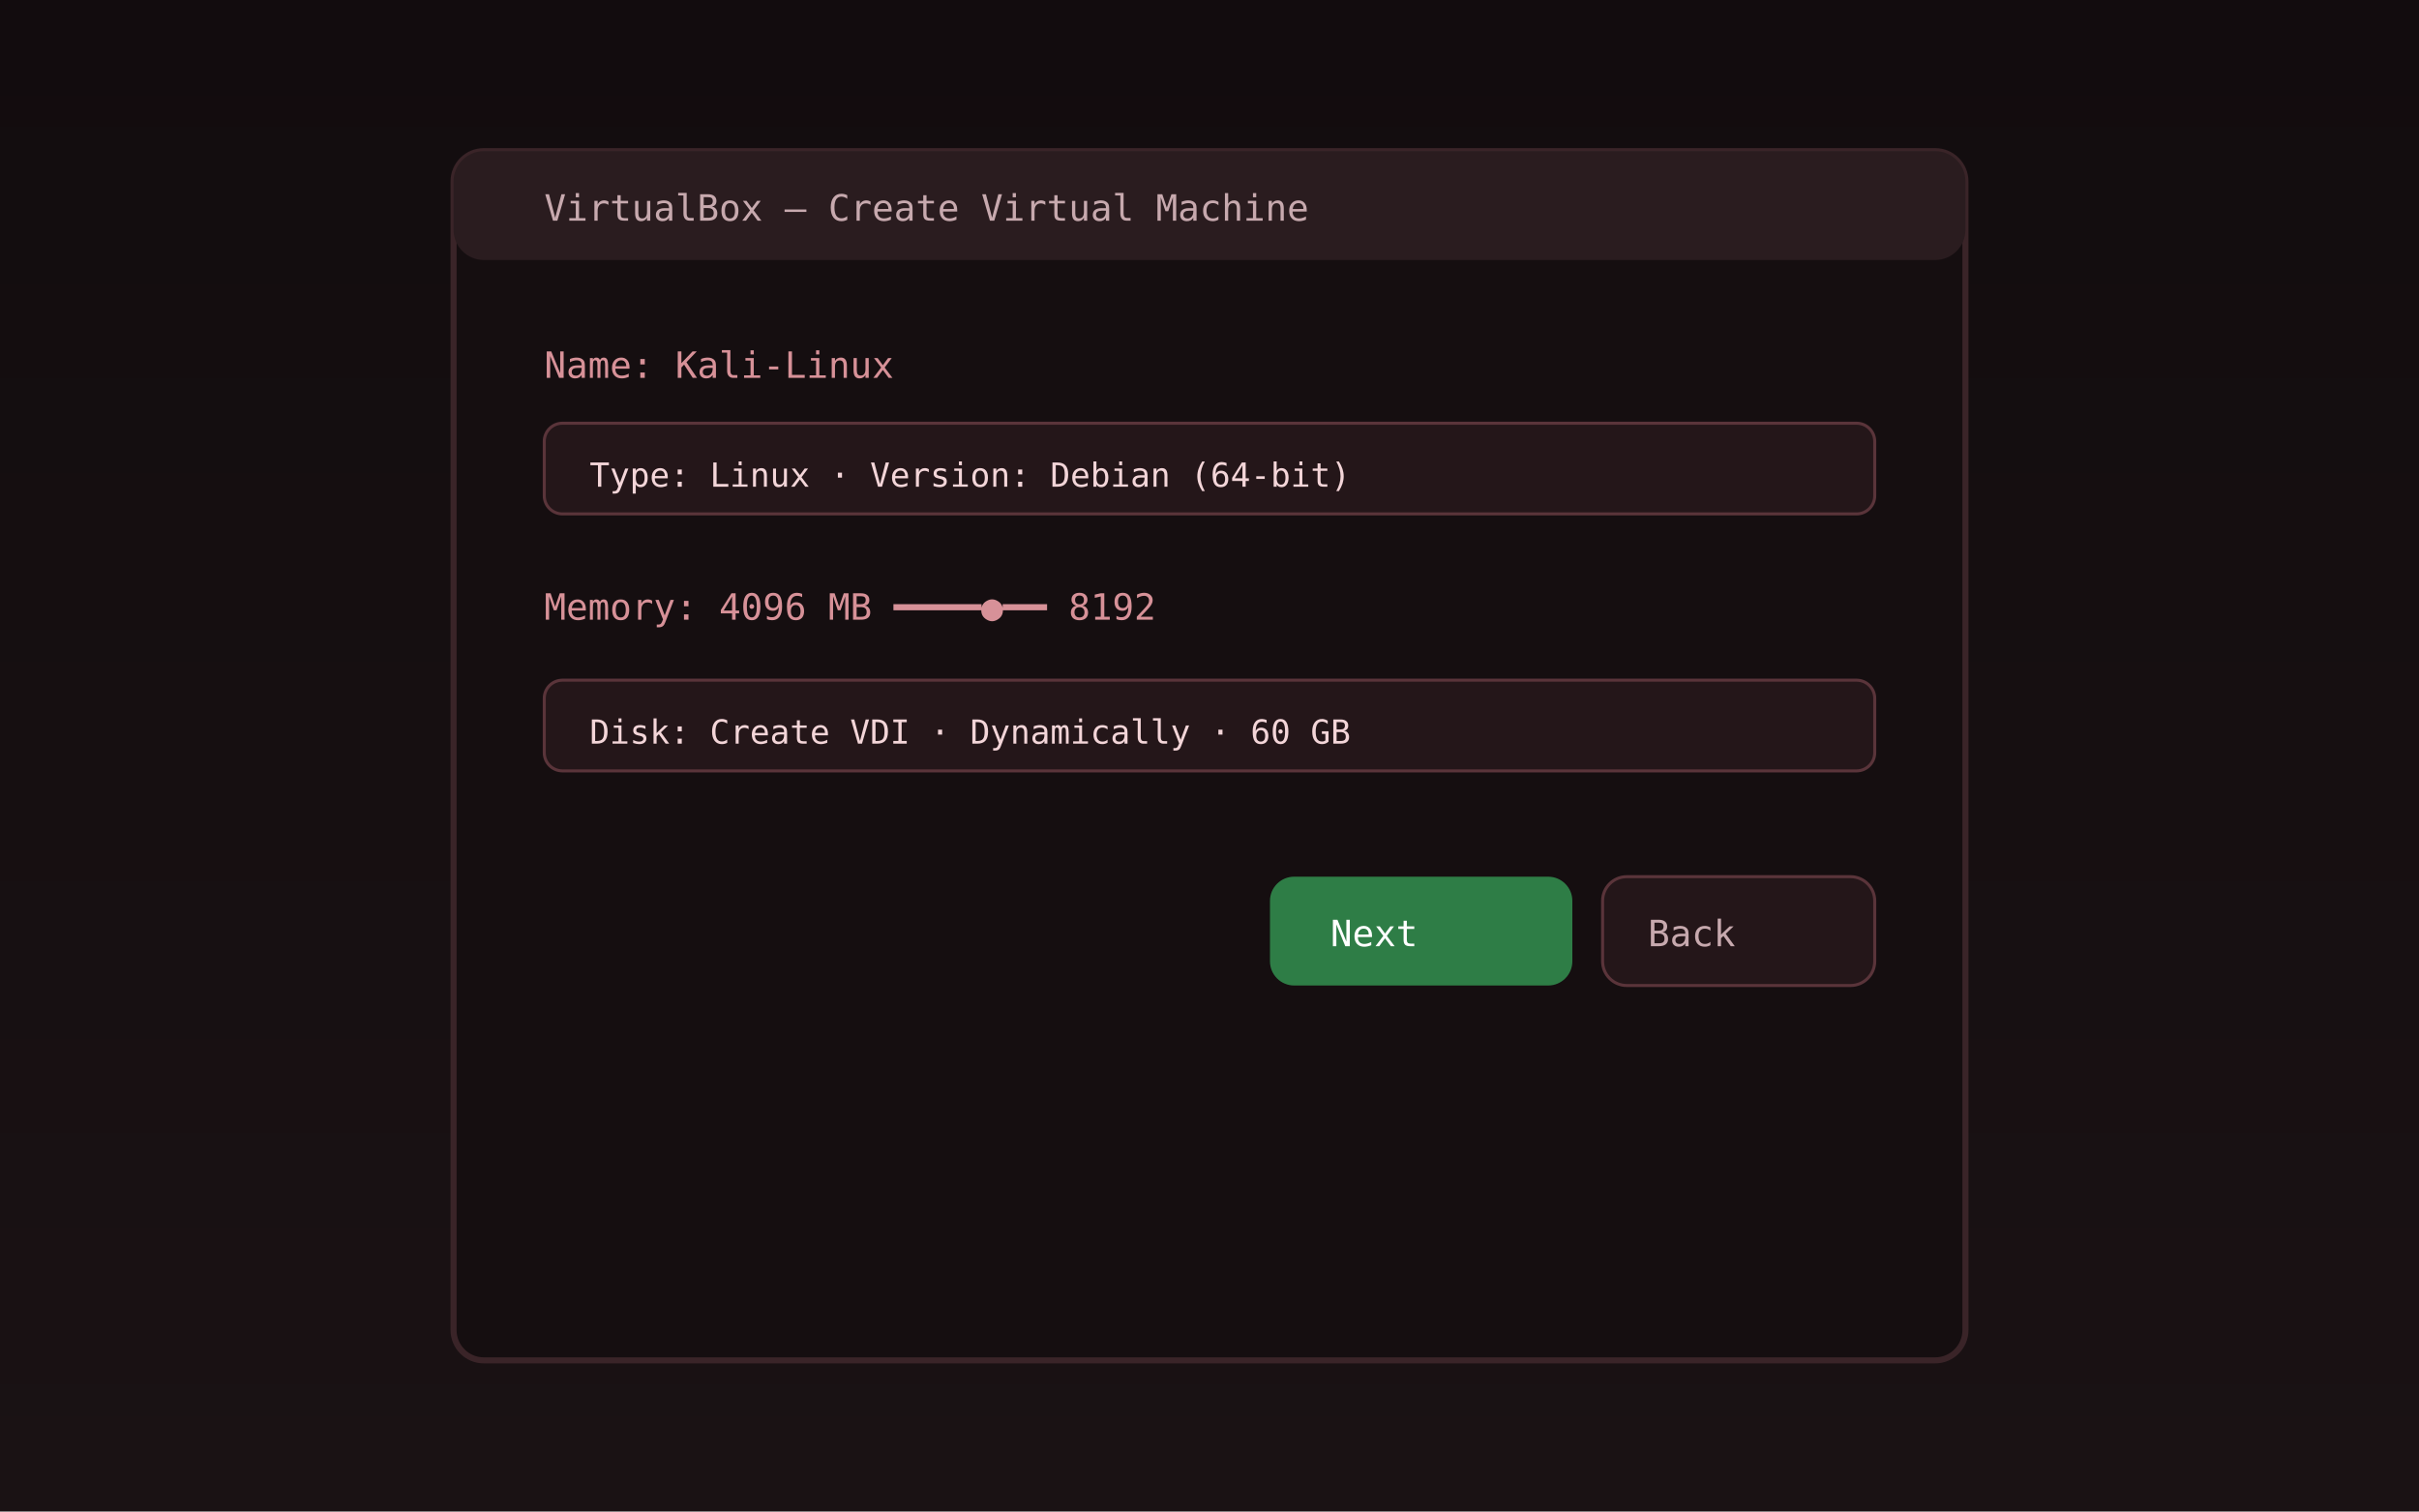
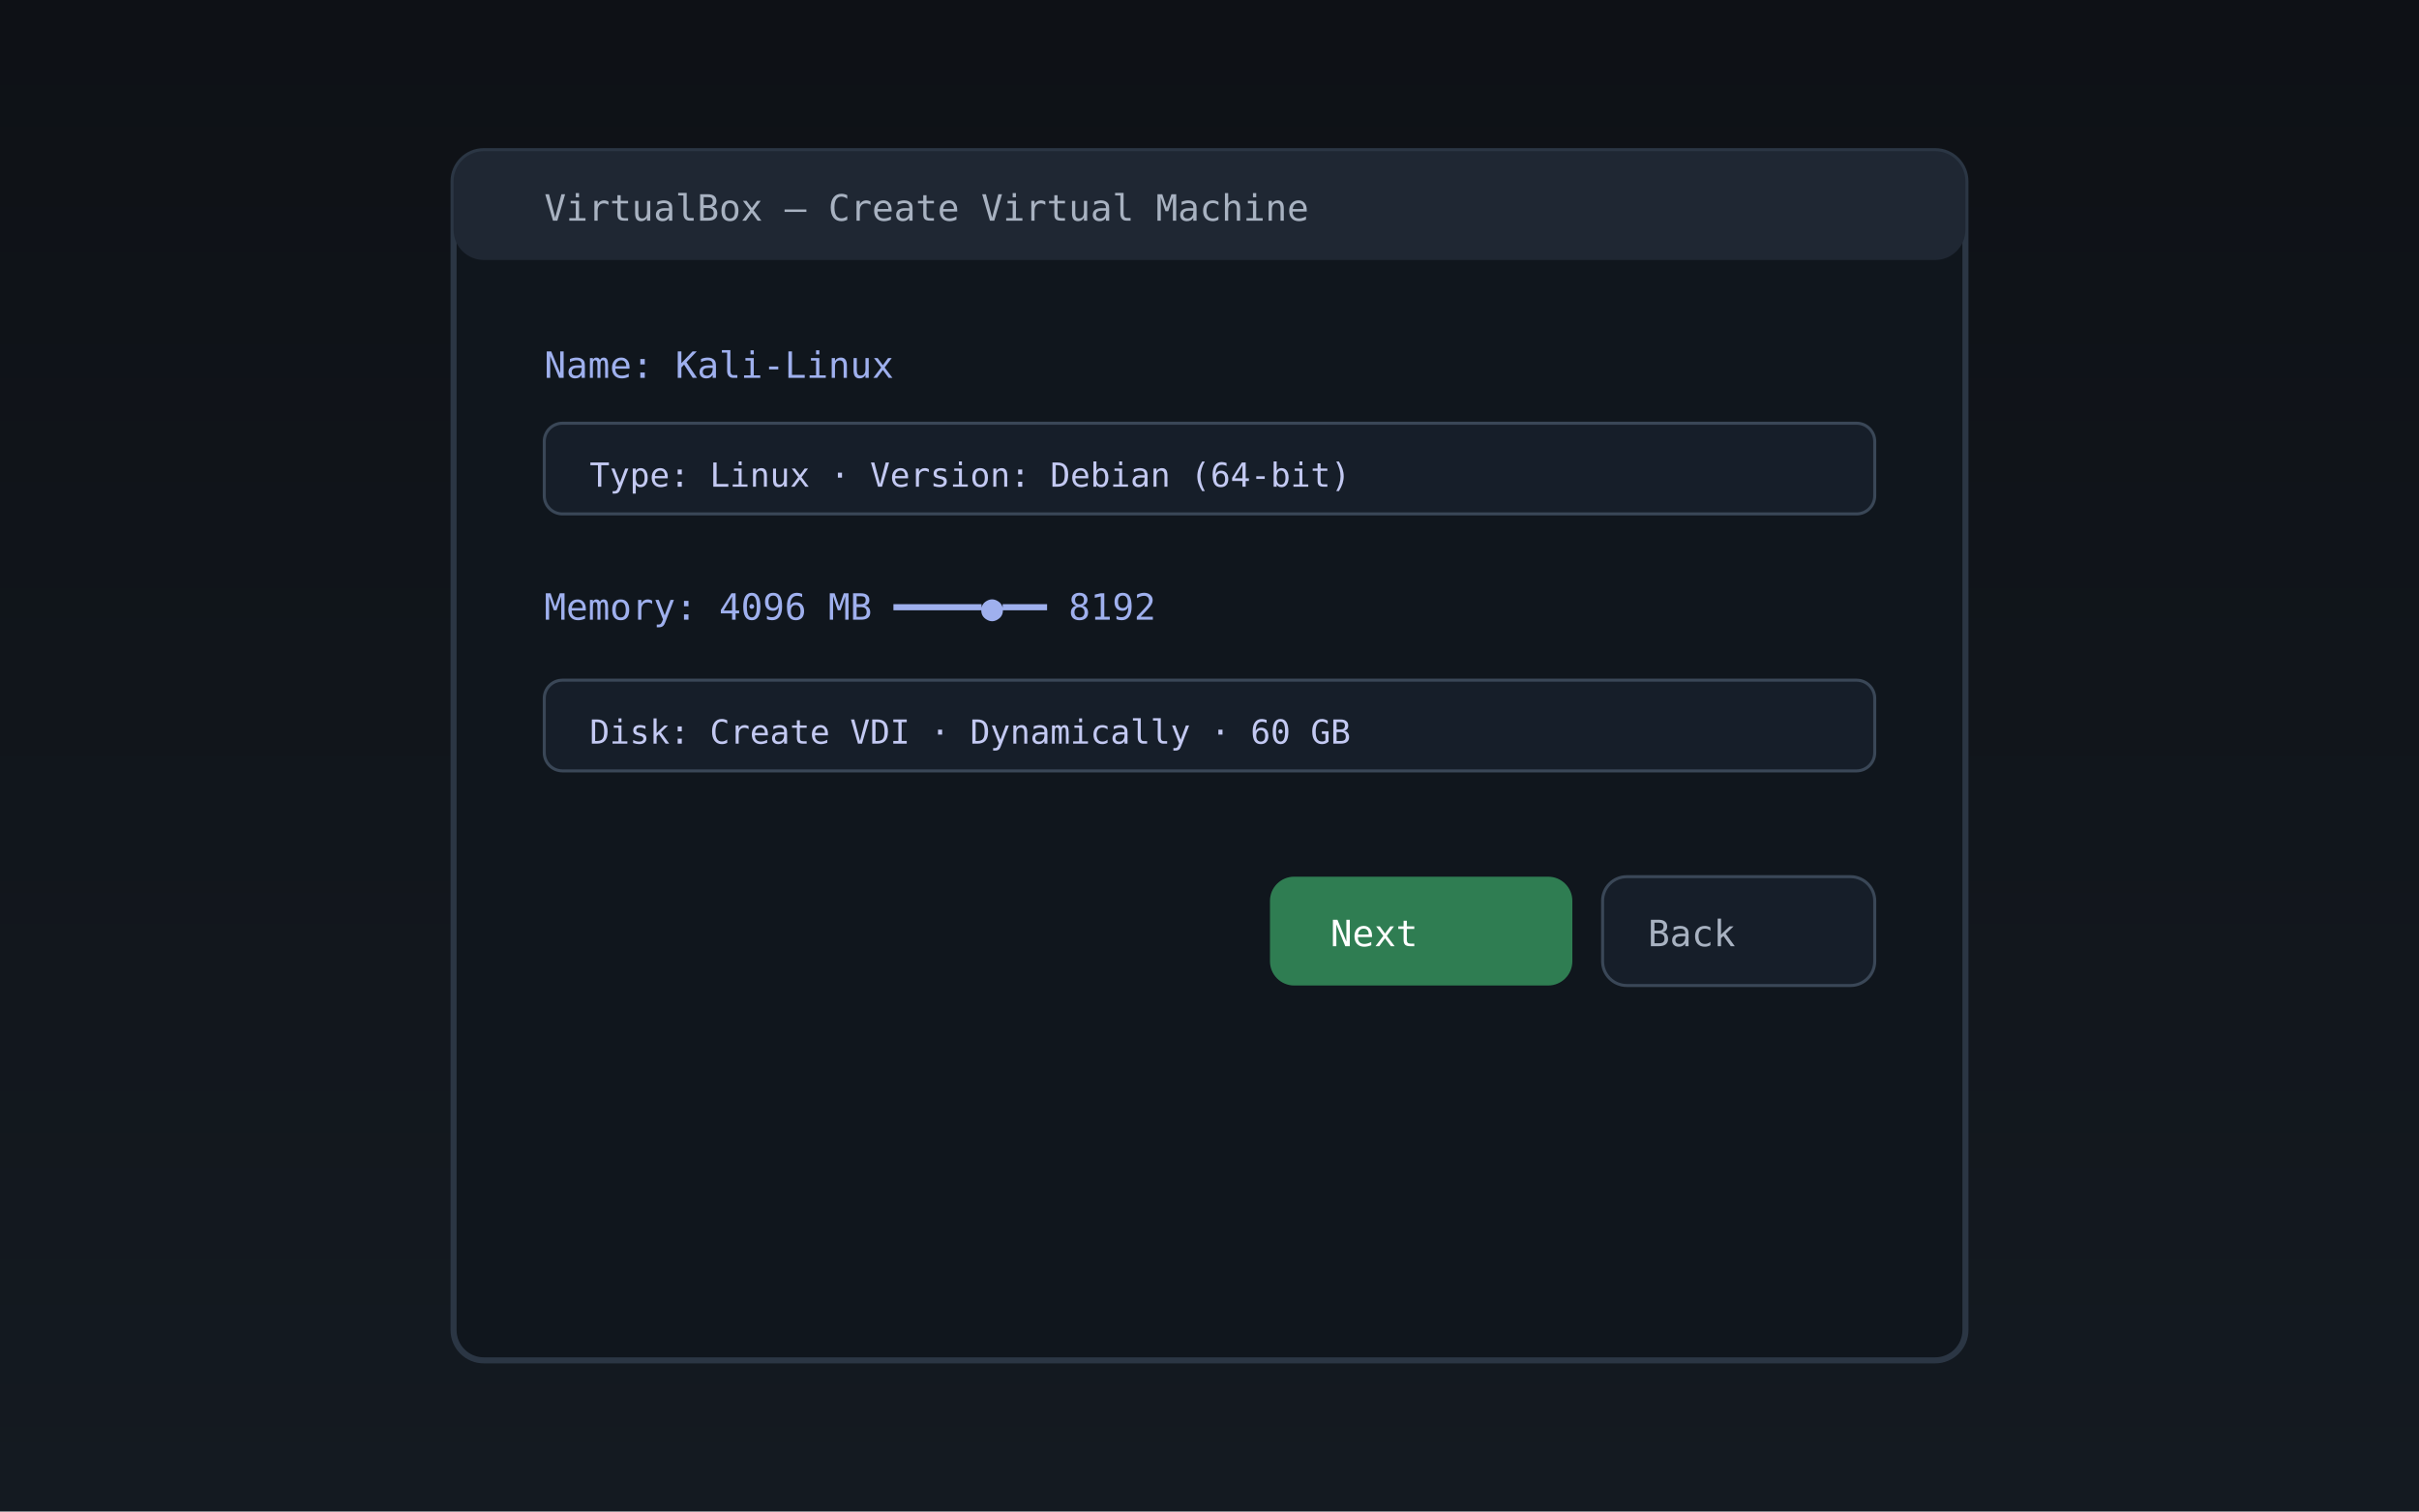
<svg xmlns="http://www.w3.org/2000/svg" viewBox="0 0 800 500">
  <defs>
    <linearGradient id="bgK3" x1="0" y1="0" x2="0" y2="1">
-       <stop offset="0" stop-color="#120c0e" />
-       <stop offset="1" stop-color="#1a1214" />
+       <stop offset="0" stop-color="#0E1116" />
+       <stop offset="1" stop-color="#141A21" />
    </linearGradient>
  </defs>
  <rect width="800" height="500" fill="url(#bgK3)" />
-   <rect x="150" y="50" width="500" height="400" rx="10" fill="#150e10" stroke="#3a2428" stroke-width="2" />
-   <rect x="150" y="50" width="500" height="36" rx="10" fill="#2a1c1f" />
-   <text x="180" y="73" font-family="monospace" font-size="12" fill="#c7a9ae">VirtualBox — Create Virtual Machine</text>
-   <text x="180" y="125" font-family="monospace" font-size="12" fill="#d79198">Name: Kali-Linux</text>
-   <rect x="180" y="140" width="440" height="30" rx="6" fill="#241619" stroke="#5a343a" />
-   <text x="195" y="161" font-family="monospace" font-size="11" fill="#f3d5d8">Type: Linux · Version: Debian (64-bit)</text>
-   <text x="180" y="205" font-family="monospace" font-size="12" fill="#d79198">Memory: 4096 MB ━━━━●━━ 8192</text>
-   <rect x="180" y="225" width="440" height="30" rx="6" fill="#241619" stroke="#5a343a" />
-   <text x="195" y="246" font-family="monospace" font-size="11" fill="#f3d5d8">Disk: Create VDI · Dynamically · 60 GB</text>
-   <rect x="420" y="290" width="100" height="36" rx="8" fill="#2e7d46" />
+   <rect x="150" y="50" width="500" height="400" rx="10" fill="#10161D" stroke="#2B3644" stroke-width="2" />
+   <rect x="150" y="50" width="500" height="36" rx="10" fill="#1F2733" />
+   <text x="180" y="73" font-family="monospace" font-size="12" fill="#A8B2C1">VirtualBox — Create Virtual Machine</text>
+   <text x="180" y="125" font-family="monospace" font-size="12" fill="#9FB0EE">Name: Kali-Linux</text>
+   <rect x="180" y="140" width="440" height="30" rx="6" fill="#161E29" stroke="#3A4757" />
+   <text x="195" y="161" font-family="monospace" font-size="11" fill="#C3C9F2">Type: Linux · Version: Debian (64-bit)</text>
+   <text x="180" y="205" font-family="monospace" font-size="12" fill="#9FB0EE">Memory: 4096 MB ━━━━●━━ 8192</text>
+   <rect x="180" y="225" width="440" height="30" rx="6" fill="#161E29" stroke="#3A4757" />
+   <text x="195" y="246" font-family="monospace" font-size="11" fill="#C3C9F2">Disk: Create VDI · Dynamically · 60 GB</text>
+   <rect x="420" y="290" width="100" height="36" rx="8" fill="#2F7D52" />
  <text x="440" y="313" font-family="monospace" font-size="12" fill="#fff">Next</text>
-   <rect x="530" y="290" width="90" height="36" rx="8" fill="#241619" stroke="#5a343a" />
-   <text x="545" y="313" font-family="monospace" font-size="12" fill="#c7a9ae">Back</text>
+   <rect x="530" y="290" width="90" height="36" rx="8" fill="#161E29" stroke="#3A4757" />
+   <text x="545" y="313" font-family="monospace" font-size="12" fill="#A8B2C1">Back</text>
</svg>
